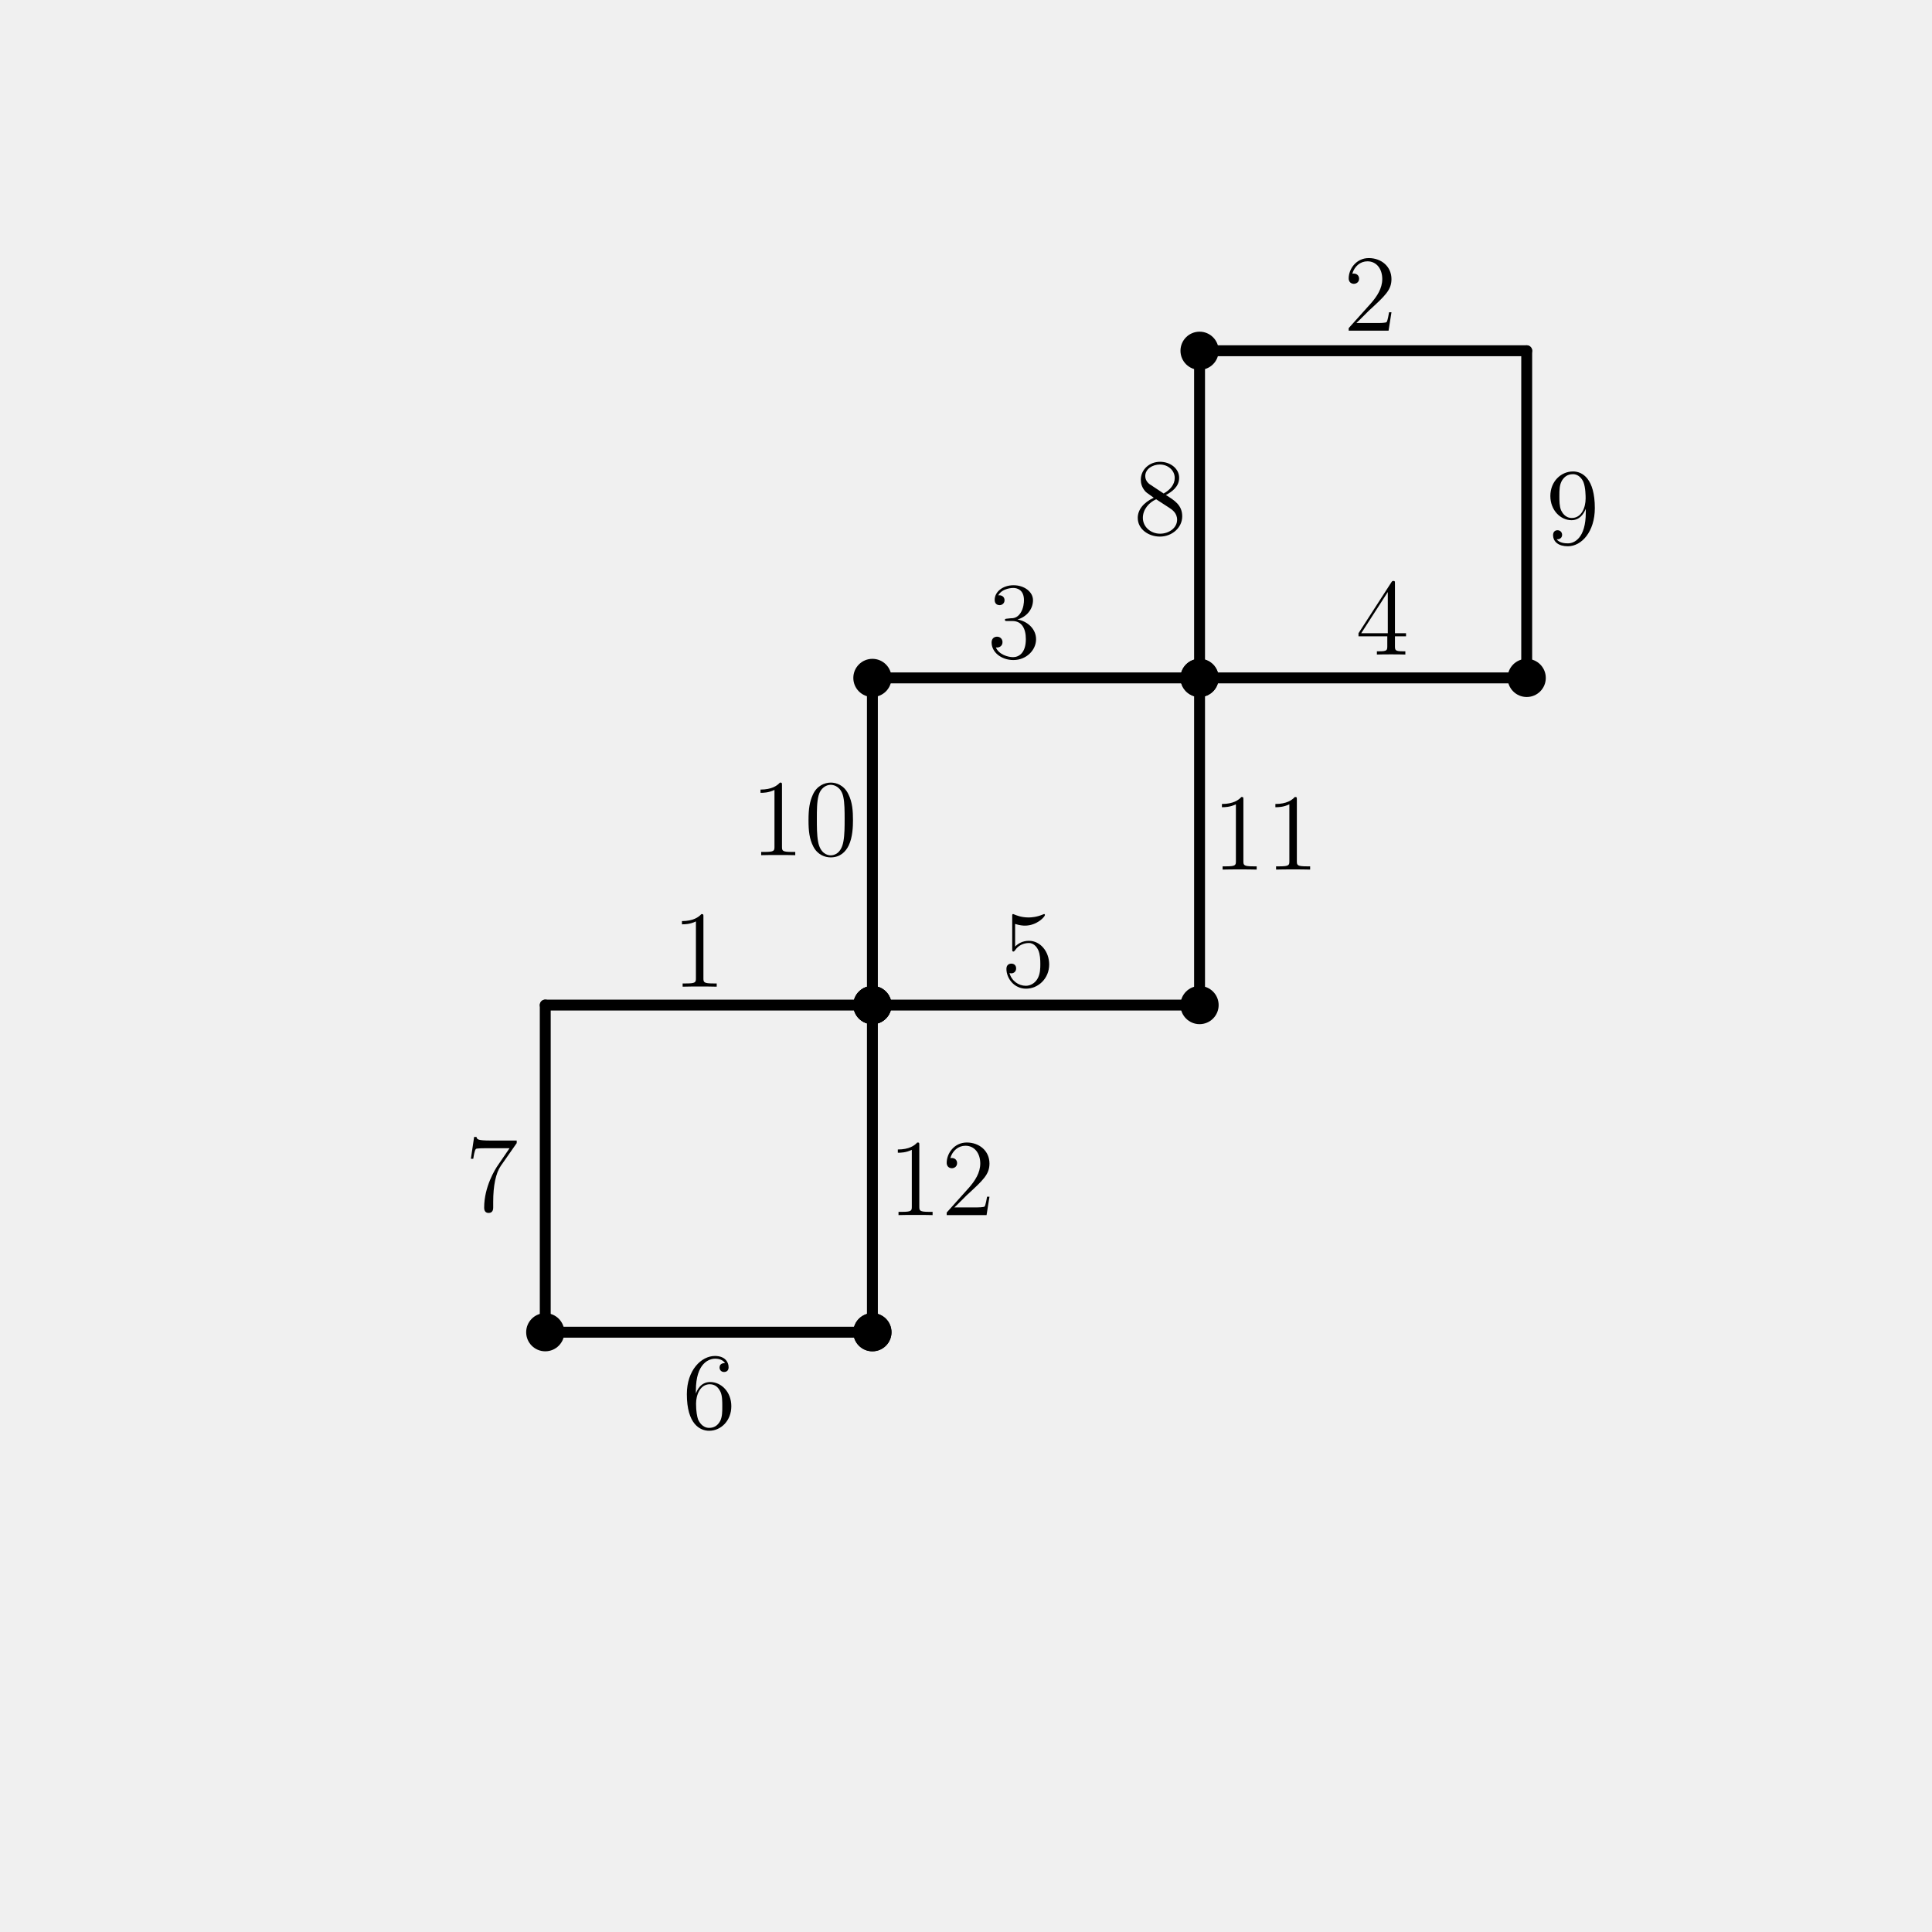
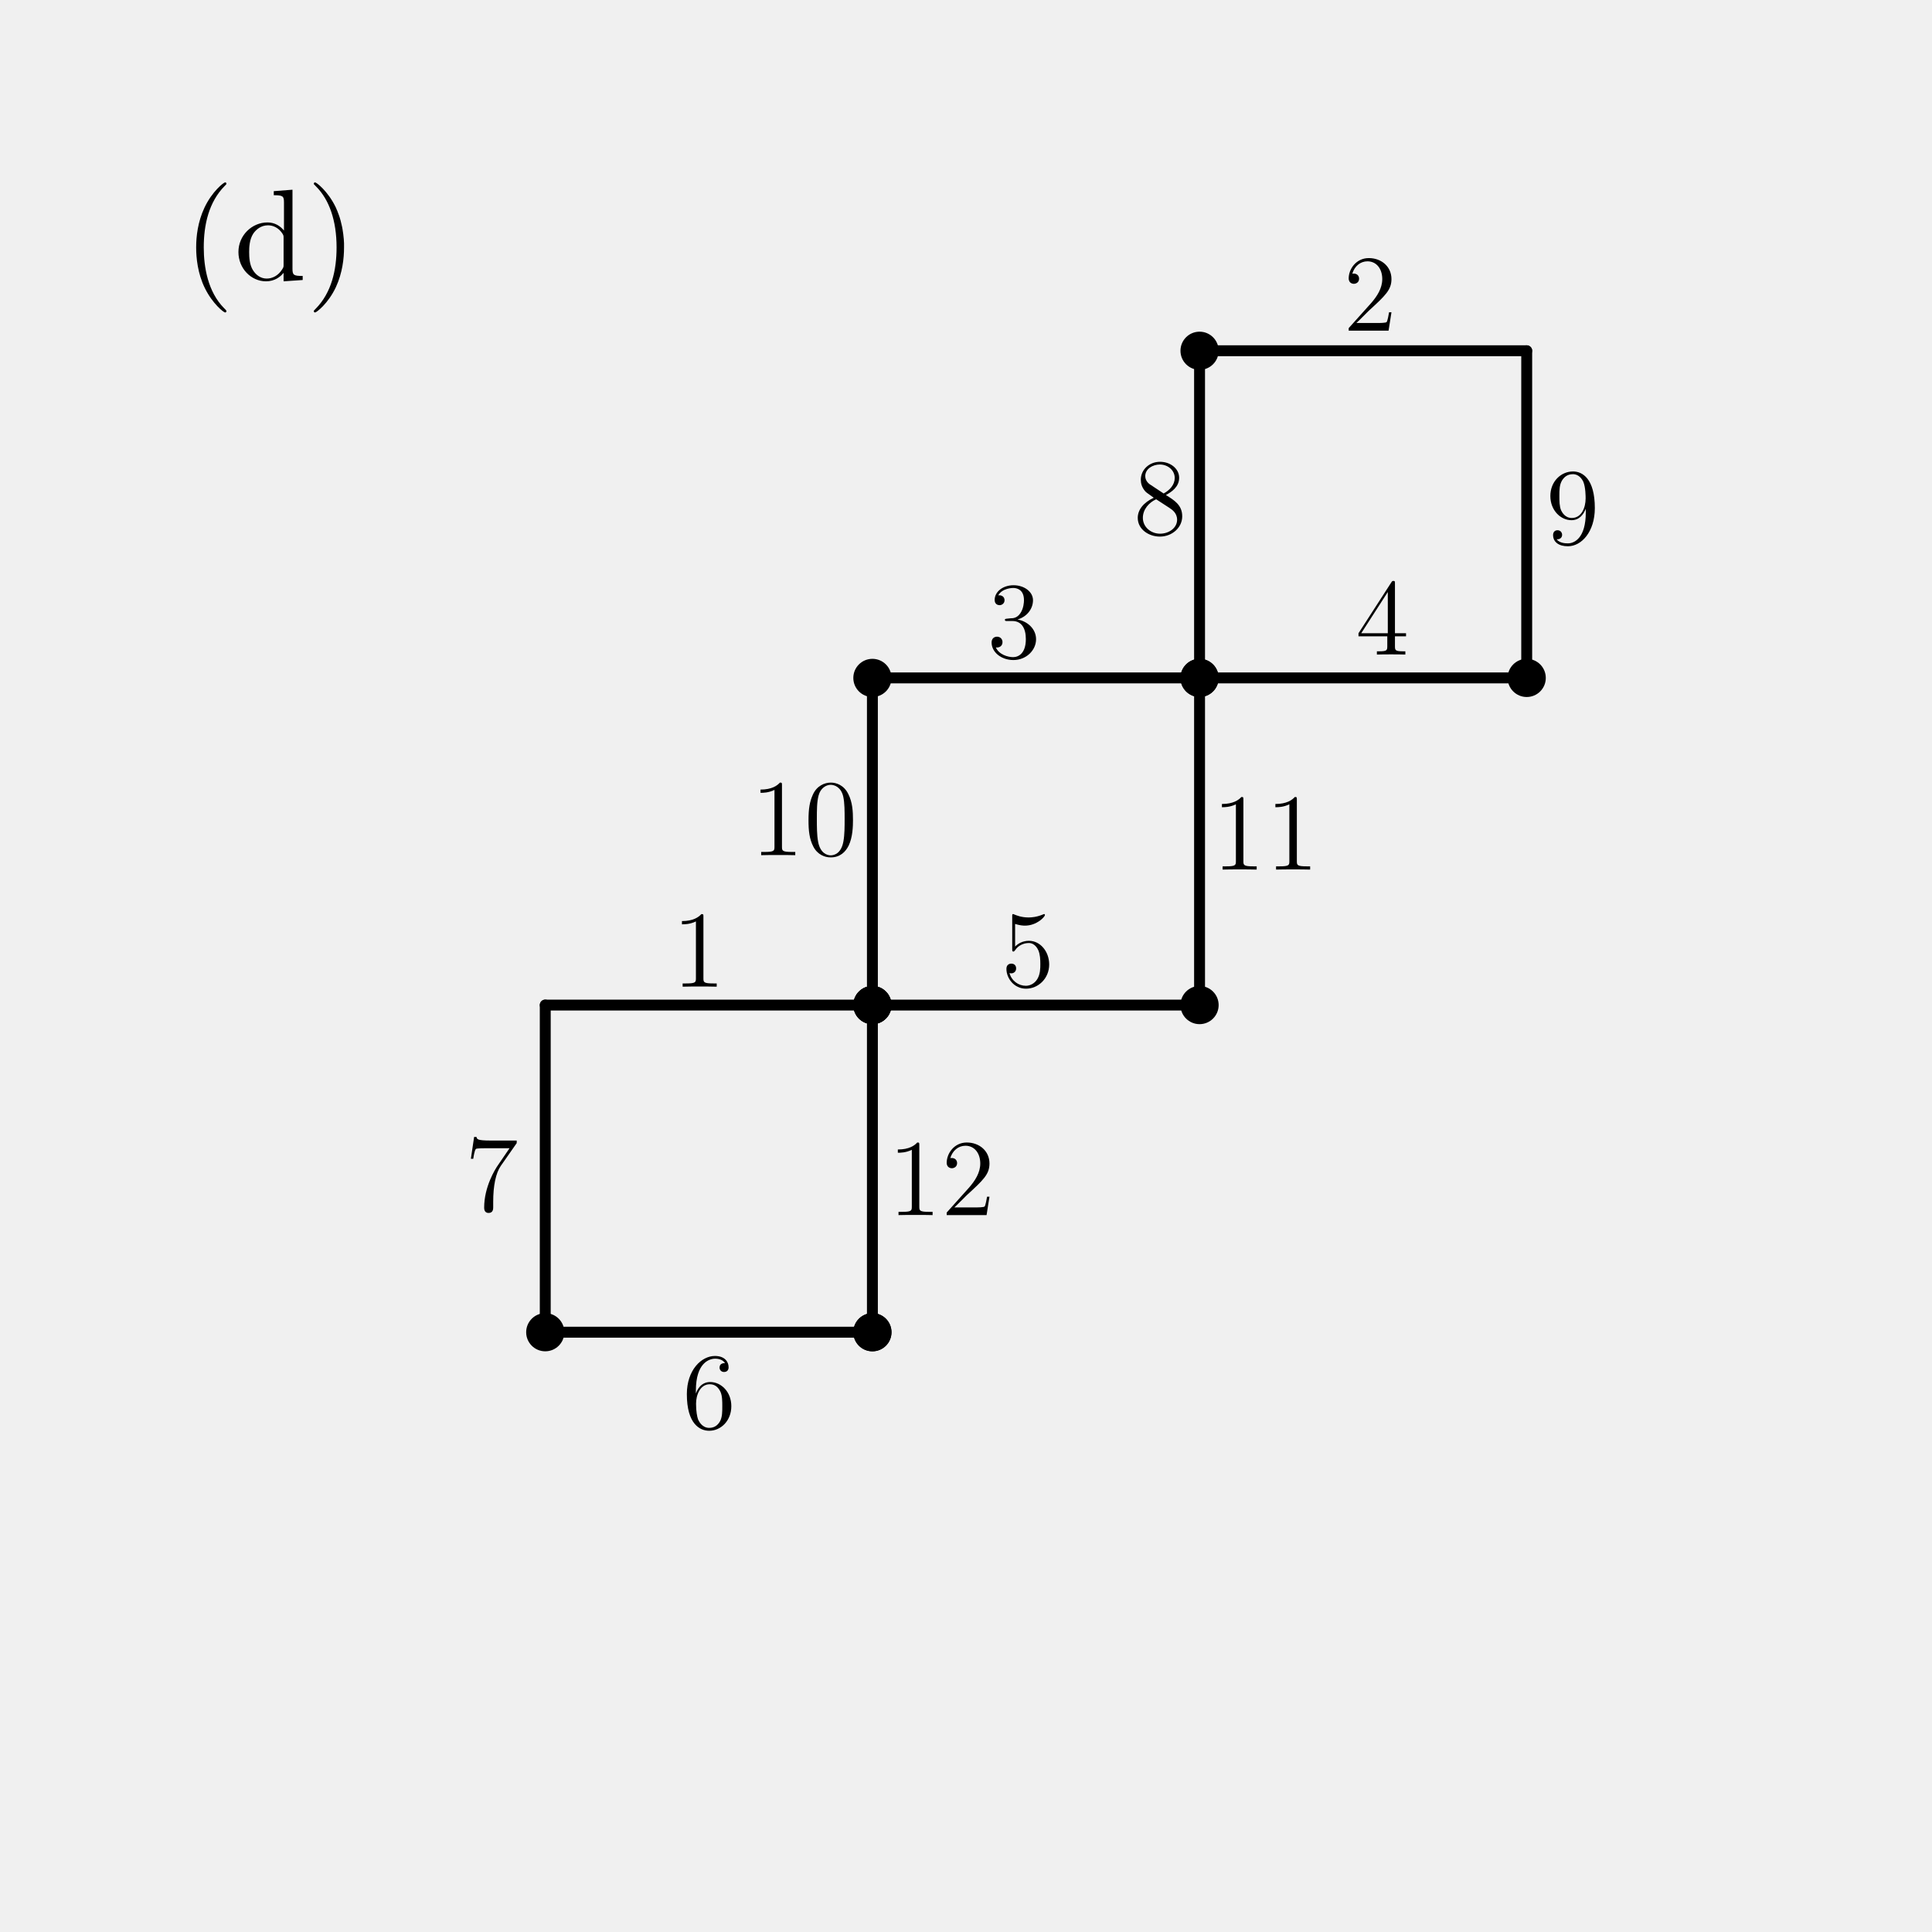
- <svg xmlns="http://www.w3.org/2000/svg" width="5cm" height="5cm" viewBox="0 0 177.165 177.165" id="svg2" version="1.1">
+ <svg xmlns="http://www.w3.org/2000/svg" xmlns:ns1="http://www.iki.fi/pav/software/textext/" width="5cm" height="5cm" viewBox="0 0 177.165 177.165" id="svg2" version="1.1">
  <defs id="defs4">
    </defs>
-   <g id="layer1" transform="translate(0,-875.1969)">
-     <text xml:space="preserve" style="font-style:normal;font-variant:normal;font-weight:normal;font-stretch:normal;font-size:10px;line-height:125%;font-family:LMRoman12;-inkscape-font-specification:'LMRoman12, Normal';text-align:start;letter-spacing:0px;word-spacing:0px;writing-mode:lr-tb;text-anchor:start;fill:#000000;fill-opacity:1;stroke:none;stroke-width:1px;stroke-linecap:butt;stroke-linejoin:miter;stroke-opacity:1" x="61.629" y="965.674" id="text4439">
-       <tspan id="tspan4441" x="61.629" y="965.674">1</tspan>
+   <g transform="translate(0,-875.1969)" id="layer1">
+     <text id="text4439" y="965.674" x="61.629" style="font-style:normal;font-variant:normal;font-weight:normal;font-stretch:normal;font-size:10px;line-height:125%;font-family:LMRoman12;-inkscape-font-specification:'LMRoman12, Normal';text-align:start;letter-spacing:0px;word-spacing:0px;writing-mode:lr-tb;text-anchor:start;fill:#000000;fill-opacity:1;stroke:none;stroke-width:1px;stroke-linecap:butt;stroke-linejoin:miter;stroke-opacity:1" xml:space="preserve">
+       <tspan y="965.674" x="61.629" id="tspan4441">1</tspan>
    </text>
-     <text xml:space="preserve" style="font-style:normal;font-variant:normal;font-weight:normal;font-stretch:normal;font-size:10px;line-height:125%;font-family:LMRoman12;-inkscape-font-specification:'LMRoman12, Normal';text-align:start;letter-spacing:0px;word-spacing:0px;writing-mode:lr-tb;text-anchor:start;fill:#000000;fill-opacity:1;stroke:none;stroke-width:1px;stroke-linecap:butt;stroke-linejoin:miter;stroke-opacity:1" x="90.525" y="935.518" id="text4515">
-       <tspan id="tspan4517" x="90.525" y="935.518">3</tspan>
+     <text id="text4515" y="935.518" x="90.525" style="font-style:normal;font-variant:normal;font-weight:normal;font-stretch:normal;font-size:10px;line-height:125%;font-family:LMRoman12;-inkscape-font-specification:'LMRoman12, Normal';text-align:start;letter-spacing:0px;word-spacing:0px;writing-mode:lr-tb;text-anchor:start;fill:#000000;fill-opacity:1;stroke:none;stroke-width:1px;stroke-linecap:butt;stroke-linejoin:miter;stroke-opacity:1" xml:space="preserve">
+       <tspan y="935.518" x="90.525" id="tspan4517">3</tspan>
    </text>
-     <text xml:space="preserve" style="font-style:normal;font-variant:normal;font-weight:normal;font-stretch:normal;font-size:10px;line-height:125%;font-family:LMRoman12;-inkscape-font-specification:'LMRoman12, Normal';text-align:start;letter-spacing:0px;word-spacing:0px;writing-mode:lr-tb;text-anchor:start;fill:#000000;fill-opacity:1;stroke:none;stroke-width:1px;stroke-linecap:butt;stroke-linejoin:miter;stroke-opacity:1" x="124.31" y="935.219" id="text4523">
-       <tspan id="tspan4525" x="124.31" y="935.219">4</tspan>
+     <text id="text4523" y="935.219" x="124.31" style="font-style:normal;font-variant:normal;font-weight:normal;font-stretch:normal;font-size:10px;line-height:125%;font-family:LMRoman12;-inkscape-font-specification:'LMRoman12, Normal';text-align:start;letter-spacing:0px;word-spacing:0px;writing-mode:lr-tb;text-anchor:start;fill:#000000;fill-opacity:1;stroke:none;stroke-width:1px;stroke-linecap:butt;stroke-linejoin:miter;stroke-opacity:1" xml:space="preserve">
+       <tspan y="935.219" x="124.31" id="tspan4525">4</tspan>
    </text>
-     <text xml:space="preserve" style="font-style:normal;font-variant:normal;font-weight:normal;font-stretch:normal;font-size:10px;line-height:125%;font-family:LMRoman12;-inkscape-font-specification:'LMRoman12, Normal';text-align:start;letter-spacing:0px;word-spacing:0px;writing-mode:lr-tb;text-anchor:start;fill:#000000;fill-opacity:1;stroke:none;stroke-width:1px;stroke-linecap:butt;stroke-linejoin:miter;stroke-opacity:1" x="91.803" y="965.658" id="text4527">
-       <tspan id="tspan4529" x="91.803" y="965.658">5</tspan>
+     <text id="text4527" y="965.658" x="91.803" style="font-style:normal;font-variant:normal;font-weight:normal;font-stretch:normal;font-size:10px;line-height:125%;font-family:LMRoman12;-inkscape-font-specification:'LMRoman12, Normal';text-align:start;letter-spacing:0px;word-spacing:0px;writing-mode:lr-tb;text-anchor:start;fill:#000000;fill-opacity:1;stroke:none;stroke-width:1px;stroke-linecap:butt;stroke-linejoin:miter;stroke-opacity:1" xml:space="preserve">
+       <tspan y="965.658" x="91.803" id="tspan4529">5</tspan>
    </text>
-     <text xml:space="preserve" style="font-style:normal;font-variant:normal;font-weight:normal;font-stretch:normal;font-size:10px;line-height:125%;font-family:LMRoman12;-inkscape-font-specification:'LMRoman12, Normal';text-align:start;letter-spacing:0px;word-spacing:0px;writing-mode:lr-tb;text-anchor:start;fill:#000000;fill-opacity:1;stroke:none;stroke-width:1px;stroke-linecap:butt;stroke-linejoin:miter;stroke-opacity:1" x="62.579" y="1006.197" id="text4531">
-       <tspan id="tspan4533" x="62.579" y="1006.197">6</tspan>
+     <text id="text4531" y="1006.197" x="62.579" style="font-style:normal;font-variant:normal;font-weight:normal;font-stretch:normal;font-size:10px;line-height:125%;font-family:LMRoman12;-inkscape-font-specification:'LMRoman12, Normal';text-align:start;letter-spacing:0px;word-spacing:0px;writing-mode:lr-tb;text-anchor:start;fill:#000000;fill-opacity:1;stroke:none;stroke-width:1px;stroke-linecap:butt;stroke-linejoin:miter;stroke-opacity:1" xml:space="preserve">
+       <tspan y="1006.197" x="62.579" id="tspan4533">6</tspan>
    </text>
-     <text xml:space="preserve" style="font-style:normal;font-variant:normal;font-weight:normal;font-stretch:normal;font-size:10px;line-height:125%;font-family:LMRoman12;-inkscape-font-specification:'LMRoman12, Normal';text-align:start;letter-spacing:0px;word-spacing:0px;writing-mode:lr-tb;text-anchor:start;fill:#000000;fill-opacity:1;stroke:none;stroke-width:1px;stroke-linecap:butt;stroke-linejoin:miter;stroke-opacity:1" x="42.633" y="986.222" id="text4535">
-       <tspan id="tspan4537" x="42.633" y="986.222">7</tspan>
+     <text id="text4535" y="986.222" x="42.633" style="font-style:normal;font-variant:normal;font-weight:normal;font-stretch:normal;font-size:10px;line-height:125%;font-family:LMRoman12;-inkscape-font-specification:'LMRoman12, Normal';text-align:start;letter-spacing:0px;word-spacing:0px;writing-mode:lr-tb;text-anchor:start;fill:#000000;fill-opacity:1;stroke:none;stroke-width:1px;stroke-linecap:butt;stroke-linejoin:miter;stroke-opacity:1" xml:space="preserve">
+       <tspan y="986.222" x="42.633" id="tspan4537">7</tspan>
    </text>
-     <text xml:space="preserve" style="font-style:normal;font-variant:normal;font-weight:normal;font-stretch:normal;font-size:10px;line-height:125%;font-family:LMRoman12;-inkscape-font-specification:'LMRoman12, Normal';text-align:start;letter-spacing:0px;word-spacing:0px;writing-mode:lr-tb;text-anchor:start;fill:#000000;fill-opacity:1;stroke:none;stroke-width:1px;stroke-linecap:butt;stroke-linejoin:miter;stroke-opacity:1" x="141.761" y="925.086" id="text4543">
-       <tspan id="tspan4545" x="141.761" y="925.086">9</tspan>
+     <text id="text4543" y="925.086" x="141.761" style="font-style:normal;font-variant:normal;font-weight:normal;font-stretch:normal;font-size:10px;line-height:125%;font-family:LMRoman12;-inkscape-font-specification:'LMRoman12, Normal';text-align:start;letter-spacing:0px;word-spacing:0px;writing-mode:lr-tb;text-anchor:start;fill:#000000;fill-opacity:1;stroke:none;stroke-width:1px;stroke-linecap:butt;stroke-linejoin:miter;stroke-opacity:1" xml:space="preserve">
+       <tspan y="925.086" x="141.761" id="tspan4545">9</tspan>
    </text>
-     <text xml:space="preserve" style="font-style:normal;font-variant:normal;font-weight:normal;font-stretch:normal;font-size:10px;line-height:125%;font-family:LMRoman12;-inkscape-font-specification:'LMRoman12, Normal';text-align:start;letter-spacing:0px;word-spacing:0px;writing-mode:lr-tb;text-anchor:start;fill:#000000;fill-opacity:1;stroke:none;stroke-width:1px;stroke-linecap:butt;stroke-linejoin:miter;stroke-opacity:1" x="68.831" y="953.618" id="text4547">
-       <tspan id="tspan4549" x="68.831" y="953.618">10</tspan>
+     <text id="text4547" y="953.618" x="68.831" style="font-style:normal;font-variant:normal;font-weight:normal;font-stretch:normal;font-size:10px;line-height:125%;font-family:LMRoman12;-inkscape-font-specification:'LMRoman12, Normal';text-align:start;letter-spacing:0px;word-spacing:0px;writing-mode:lr-tb;text-anchor:start;fill:#000000;fill-opacity:1;stroke:none;stroke-width:1px;stroke-linecap:butt;stroke-linejoin:miter;stroke-opacity:1" xml:space="preserve">
+       <tspan y="953.618" x="68.831" id="tspan4549">10</tspan>
    </text>
-     <text xml:space="preserve" style="font-style:normal;font-variant:normal;font-weight:normal;font-stretch:normal;font-size:10px;line-height:125%;font-family:LMRoman12;-inkscape-font-specification:'LMRoman12, Normal';text-align:start;letter-spacing:0px;word-spacing:0px;writing-mode:lr-tb;text-anchor:start;fill:#000000;fill-opacity:1;stroke:none;stroke-width:1px;stroke-linecap:butt;stroke-linejoin:miter;stroke-opacity:1" x="111.146" y="954.936" id="text4551">
-       <tspan id="tspan4553" x="111.146" y="954.936">11</tspan>
+     <text id="text4551" y="954.936" x="111.146" style="font-style:normal;font-variant:normal;font-weight:normal;font-stretch:normal;font-size:10px;line-height:125%;font-family:LMRoman12;-inkscape-font-specification:'LMRoman12, Normal';text-align:start;letter-spacing:0px;word-spacing:0px;writing-mode:lr-tb;text-anchor:start;fill:#000000;fill-opacity:1;stroke:none;stroke-width:1px;stroke-linecap:butt;stroke-linejoin:miter;stroke-opacity:1" xml:space="preserve">
+       <tspan y="954.936" x="111.146" id="tspan4553">11</tspan>
    </text>
-     <text xml:space="preserve" style="font-style:normal;font-variant:normal;font-weight:normal;font-stretch:normal;font-size:10px;line-height:125%;font-family:LMRoman12;-inkscape-font-specification:'LMRoman12, Normal';text-align:start;letter-spacing:0px;word-spacing:0px;writing-mode:lr-tb;text-anchor:start;fill:#000000;fill-opacity:1;stroke:none;stroke-width:1px;stroke-linecap:butt;stroke-linejoin:miter;stroke-opacity:1" x="81.424" y="986.621" id="text4555">
-       <tspan id="tspan4557" x="81.424" y="986.621">12</tspan>
+     <text id="text4555" y="986.621" x="81.424" style="font-style:normal;font-variant:normal;font-weight:normal;font-stretch:normal;font-size:10px;line-height:125%;font-family:LMRoman12;-inkscape-font-specification:'LMRoman12, Normal';text-align:start;letter-spacing:0px;word-spacing:0px;writing-mode:lr-tb;text-anchor:start;fill:#000000;fill-opacity:1;stroke:none;stroke-width:1px;stroke-linecap:butt;stroke-linejoin:miter;stroke-opacity:1" xml:space="preserve">
+       <tspan y="986.621" x="81.424" id="tspan4557">12</tspan>
    </text>
-     <g transform="translate(5.000001,54.99998)" id="g4432">
-       <path style="color:#000000;clip-rule:nonzero;display:inline;overflow:visible;visibility:visible;opacity:1;isolation:auto;mix-blend-mode:normal;color-interpolation:sRGB;color-interpolation-filters:linearRGB;solid-color:#000000;solid-opacity:1;fill:#ffffff;fill-opacity:1;fill-rule:nonzero;stroke:#000000;stroke-width:1;stroke-linecap:round;stroke-linejoin:round;stroke-miterlimit:4;stroke-dasharray:none;stroke-dashoffset:0;stroke-opacity:1;color-rendering:auto;image-rendering:auto;shape-rendering:auto;text-rendering:auto;enable-background:accumulate" d="m 45,912.362 30,0" id="path4434" />
-       <circle id="circle4436" style="fill:#000000;stroke:none" cx="75" cy="912.362" r="1.75" />
+     <g id="g4432" transform="translate(5.000001,54.99998)">
+       <path id="path4434" d="m 45,912.362 30,0" style="color:#000000;clip-rule:nonzero;display:inline;overflow:visible;visibility:visible;opacity:1;isolation:auto;mix-blend-mode:normal;color-interpolation:sRGB;color-interpolation-filters:linearRGB;solid-color:#000000;solid-opacity:1;fill:#ffffff;fill-opacity:1;fill-rule:nonzero;stroke:#000000;stroke-width:1;stroke-linecap:round;stroke-linejoin:round;stroke-miterlimit:4;stroke-dasharray:none;stroke-dashoffset:0;stroke-opacity:1;color-rendering:auto;image-rendering:auto;shape-rendering:auto;text-rendering:auto;enable-background:accumulate" />
+       <circle r="1.75" cy="912.362" cx="75" style="fill:#000000;stroke:none" id="circle4436" />
    </g>
-     <g id="g4438" transform="matrix(0,1,-1,0,962.3622,922.3622)">
-       <path id="path4440" d="m 45,912.362 30,0" style="color:#000000;clip-rule:nonzero;display:inline;overflow:visible;visibility:visible;opacity:1;isolation:auto;mix-blend-mode:normal;color-interpolation:sRGB;color-interpolation-filters:linearRGB;solid-color:#000000;solid-opacity:1;fill:#ffffff;fill-opacity:1;fill-rule:nonzero;stroke:#000000;stroke-width:1;stroke-linecap:round;stroke-linejoin:round;stroke-miterlimit:4;stroke-dasharray:none;stroke-dashoffset:0;stroke-opacity:1;color-rendering:auto;image-rendering:auto;shape-rendering:auto;text-rendering:auto;enable-background:accumulate" />
-       <circle r="1.75" cy="912.362" cx="75" style="fill:#000000;stroke:none" id="circle4442" />
+     <g transform="matrix(0,1,-1,0,962.3622,922.3622)" id="g4438">
+       <path style="color:#000000;clip-rule:nonzero;display:inline;overflow:visible;visibility:visible;opacity:1;isolation:auto;mix-blend-mode:normal;color-interpolation:sRGB;color-interpolation-filters:linearRGB;solid-color:#000000;solid-opacity:1;fill:#ffffff;fill-opacity:1;fill-rule:nonzero;stroke:#000000;stroke-width:1;stroke-linecap:round;stroke-linejoin:round;stroke-miterlimit:4;stroke-dasharray:none;stroke-dashoffset:0;stroke-opacity:1;color-rendering:auto;image-rendering:auto;shape-rendering:auto;text-rendering:auto;enable-background:accumulate" d="m 45,912.362 30,0" id="path4440" />
+       <circle id="circle4442" style="fill:#000000;stroke:none" cx="75" cy="912.362" r="1.75" />
    </g>
-     <g id="g4444" transform="translate(5.000001,84.99998)">
-       <path id="path4446" d="m 45,912.362 30,0" style="color:#000000;clip-rule:nonzero;display:inline;overflow:visible;visibility:visible;opacity:1;isolation:auto;mix-blend-mode:normal;color-interpolation:sRGB;color-interpolation-filters:linearRGB;solid-color:#000000;solid-opacity:1;fill:#ffffff;fill-opacity:1;fill-rule:nonzero;stroke:#000000;stroke-width:1;stroke-linecap:round;stroke-linejoin:round;stroke-miterlimit:4;stroke-dasharray:none;stroke-dashoffset:0;stroke-opacity:1;color-rendering:auto;image-rendering:auto;shape-rendering:auto;text-rendering:auto;enable-background:accumulate" />
-       <circle r="1.75" cy="912.362" cx="75" style="fill:#000000;stroke:none" id="circle4448" />
+     <g transform="translate(5.000001,84.99998)" id="g4444">
+       <path style="color:#000000;clip-rule:nonzero;display:inline;overflow:visible;visibility:visible;opacity:1;isolation:auto;mix-blend-mode:normal;color-interpolation:sRGB;color-interpolation-filters:linearRGB;solid-color:#000000;solid-opacity:1;fill:#ffffff;fill-opacity:1;fill-rule:nonzero;stroke:#000000;stroke-width:1;stroke-linecap:round;stroke-linejoin:round;stroke-miterlimit:4;stroke-dasharray:none;stroke-dashoffset:0;stroke-opacity:1;color-rendering:auto;image-rendering:auto;shape-rendering:auto;text-rendering:auto;enable-background:accumulate" d="m 45,912.362 30,0" id="path4446" />
+       <circle id="circle4448" style="fill:#000000;stroke:none" cx="75" cy="912.362" r="1.75" />
    </g>
-     <g transform="matrix(0,1,-1,0,992.3622,922.3622)" id="g4450">
-       <path style="color:#000000;clip-rule:nonzero;display:inline;overflow:visible;visibility:visible;opacity:1;isolation:auto;mix-blend-mode:normal;color-interpolation:sRGB;color-interpolation-filters:linearRGB;solid-color:#000000;solid-opacity:1;fill:#ffffff;fill-opacity:1;fill-rule:nonzero;stroke:#000000;stroke-width:1;stroke-linecap:round;stroke-linejoin:round;stroke-miterlimit:4;stroke-dasharray:none;stroke-dashoffset:0;stroke-opacity:1;color-rendering:auto;image-rendering:auto;shape-rendering:auto;text-rendering:auto;enable-background:accumulate" d="m 45,912.362 30,0" id="path4452" />
-       <circle id="circle4454" style="fill:#000000;stroke:none" cx="75" cy="912.362" r="1.75" />
+     <g id="g4450" transform="matrix(0,1,-1,0,992.3622,922.3622)">
+       <path id="path4452" d="m 45,912.362 30,0" style="color:#000000;clip-rule:nonzero;display:inline;overflow:visible;visibility:visible;opacity:1;isolation:auto;mix-blend-mode:normal;color-interpolation:sRGB;color-interpolation-filters:linearRGB;solid-color:#000000;solid-opacity:1;fill:#ffffff;fill-opacity:1;fill-rule:nonzero;stroke:#000000;stroke-width:1;stroke-linecap:round;stroke-linejoin:round;stroke-miterlimit:4;stroke-dasharray:none;stroke-dashoffset:0;stroke-opacity:1;color-rendering:auto;image-rendering:auto;shape-rendering:auto;text-rendering:auto;enable-background:accumulate" />
+       <circle r="1.75" cy="912.362" cx="75" style="fill:#000000;stroke:none" id="circle4454" />
    </g>
-     <g transform="matrix(-1,0,0,1,185,-5.000003)" id="g4456">
-       <path style="color:#000000;clip-rule:nonzero;display:inline;overflow:visible;visibility:visible;opacity:1;isolation:auto;mix-blend-mode:normal;color-interpolation:sRGB;color-interpolation-filters:linearRGB;solid-color:#000000;solid-opacity:1;fill:#ffffff;fill-opacity:1;fill-rule:nonzero;stroke:#000000;stroke-width:1;stroke-linecap:round;stroke-linejoin:round;stroke-miterlimit:4;stroke-dasharray:none;stroke-dashoffset:0;stroke-opacity:1;color-rendering:auto;image-rendering:auto;shape-rendering:auto;text-rendering:auto;enable-background:accumulate" d="m 45,912.362 30,0" id="path4458" />
-       <circle id="circle4460" style="fill:#000000;stroke:none" cx="75" cy="912.362" r="1.75" />
+     <g id="g4456" transform="matrix(-1,0,0,1,185,-5.000003)">
+       <path id="path4458" d="m 45,912.362 30,0" style="color:#000000;clip-rule:nonzero;display:inline;overflow:visible;visibility:visible;opacity:1;isolation:auto;mix-blend-mode:normal;color-interpolation:sRGB;color-interpolation-filters:linearRGB;solid-color:#000000;solid-opacity:1;fill:#ffffff;fill-opacity:1;fill-rule:nonzero;stroke:#000000;stroke-width:1;stroke-linecap:round;stroke-linejoin:round;stroke-miterlimit:4;stroke-dasharray:none;stroke-dashoffset:0;stroke-opacity:1;color-rendering:auto;image-rendering:auto;shape-rendering:auto;text-rendering:auto;enable-background:accumulate" />
+       <circle r="1.75" cy="912.362" cx="75" style="fill:#000000;stroke:none" id="circle4460" />
    </g>
-     <g id="g4462" transform="matrix(0,1,1,0,-772.3622,862.3622)">
-       <path id="path4464" d="m 45,912.362 30,0" style="color:#000000;clip-rule:nonzero;display:inline;overflow:visible;visibility:visible;opacity:1;isolation:auto;mix-blend-mode:normal;color-interpolation:sRGB;color-interpolation-filters:linearRGB;solid-color:#000000;solid-opacity:1;fill:#ffffff;fill-opacity:1;fill-rule:nonzero;stroke:#000000;stroke-width:1;stroke-linecap:round;stroke-linejoin:round;stroke-miterlimit:4;stroke-dasharray:none;stroke-dashoffset:0;stroke-opacity:1;color-rendering:auto;image-rendering:auto;shape-rendering:auto;text-rendering:auto;enable-background:accumulate" />
-       <circle r="1.75" cy="912.362" cx="75" style="fill:#000000;stroke:none" id="circle4466" />
+     <g transform="matrix(0,1,1,0,-772.3622,862.3622)" id="g4462">
+       <path style="color:#000000;clip-rule:nonzero;display:inline;overflow:visible;visibility:visible;opacity:1;isolation:auto;mix-blend-mode:normal;color-interpolation:sRGB;color-interpolation-filters:linearRGB;solid-color:#000000;solid-opacity:1;fill:#ffffff;fill-opacity:1;fill-rule:nonzero;stroke:#000000;stroke-width:1;stroke-linecap:round;stroke-linejoin:round;stroke-miterlimit:4;stroke-dasharray:none;stroke-dashoffset:0;stroke-opacity:1;color-rendering:auto;image-rendering:auto;shape-rendering:auto;text-rendering:auto;enable-background:accumulate" d="m 45,912.362 30,0" id="path4464" />
+       <circle id="circle4466" style="fill:#000000;stroke:none" cx="75" cy="912.362" r="1.75" />
    </g>
-     <g id="g4468" transform="matrix(-1,0,0,1,185,24.99999)">
-       <path id="path4470" d="m 45,912.362 30,0" style="color:#000000;clip-rule:nonzero;display:inline;overflow:visible;visibility:visible;opacity:1;isolation:auto;mix-blend-mode:normal;color-interpolation:sRGB;color-interpolation-filters:linearRGB;solid-color:#000000;solid-opacity:1;fill:#ffffff;fill-opacity:1;fill-rule:nonzero;stroke:#000000;stroke-width:1;stroke-linecap:round;stroke-linejoin:round;stroke-miterlimit:4;stroke-dasharray:none;stroke-dashoffset:0;stroke-opacity:1;color-rendering:auto;image-rendering:auto;shape-rendering:auto;text-rendering:auto;enable-background:accumulate" />
-       <circle r="1.75" cy="912.362" cx="75" style="fill:#000000;stroke:none" id="circle4472" />
+     <g transform="matrix(-1,0,0,1,185,24.99999)" id="g4468">
+       <path style="color:#000000;clip-rule:nonzero;display:inline;overflow:visible;visibility:visible;opacity:1;isolation:auto;mix-blend-mode:normal;color-interpolation:sRGB;color-interpolation-filters:linearRGB;solid-color:#000000;solid-opacity:1;fill:#ffffff;fill-opacity:1;fill-rule:nonzero;stroke:#000000;stroke-width:1;stroke-linecap:round;stroke-linejoin:round;stroke-miterlimit:4;stroke-dasharray:none;stroke-dashoffset:0;stroke-opacity:1;color-rendering:auto;image-rendering:auto;shape-rendering:auto;text-rendering:auto;enable-background:accumulate" d="m 45,912.362 30,0" id="path4470" />
+       <circle id="circle4472" style="fill:#000000;stroke:none" cx="75" cy="912.362" r="1.75" />
    </g>
-     <g transform="matrix(0,1,1,0,-802.3622,862.3622)" id="g4474">
-       <path style="color:#000000;clip-rule:nonzero;display:inline;overflow:visible;visibility:visible;opacity:1;isolation:auto;mix-blend-mode:normal;color-interpolation:sRGB;color-interpolation-filters:linearRGB;solid-color:#000000;solid-opacity:1;fill:#ffffff;fill-opacity:1;fill-rule:nonzero;stroke:#000000;stroke-width:1;stroke-linecap:round;stroke-linejoin:round;stroke-miterlimit:4;stroke-dasharray:none;stroke-dashoffset:0;stroke-opacity:1;color-rendering:auto;image-rendering:auto;shape-rendering:auto;text-rendering:auto;enable-background:accumulate" d="m 45,912.362 30,0" id="path4476" />
-       <circle id="circle4478" style="fill:#000000;stroke:none" cx="75" cy="912.362" r="1.75" />
+     <g id="g4474" transform="matrix(0,1,1,0,-802.3622,862.3622)">
+       <path id="path4476" d="m 45,912.362 30,0" style="color:#000000;clip-rule:nonzero;display:inline;overflow:visible;visibility:visible;opacity:1;isolation:auto;mix-blend-mode:normal;color-interpolation:sRGB;color-interpolation-filters:linearRGB;solid-color:#000000;solid-opacity:1;fill:#ffffff;fill-opacity:1;fill-rule:nonzero;stroke:#000000;stroke-width:1;stroke-linecap:round;stroke-linejoin:round;stroke-miterlimit:4;stroke-dasharray:none;stroke-dashoffset:0;stroke-opacity:1;color-rendering:auto;image-rendering:auto;shape-rendering:auto;text-rendering:auto;enable-background:accumulate" />
+       <circle r="1.75" cy="912.362" cx="75" style="fill:#000000;stroke:none" id="circle4478" />
    </g>
-     <g id="g4480" transform="matrix(-1,0,0,1,155,24.99999)">
-       <path id="path4482" d="m 45,912.362 30,0" style="color:#000000;clip-rule:nonzero;display:inline;overflow:visible;visibility:visible;opacity:1;isolation:auto;mix-blend-mode:normal;color-interpolation:sRGB;color-interpolation-filters:linearRGB;solid-color:#000000;solid-opacity:1;fill:#ffffff;fill-opacity:1;fill-rule:nonzero;stroke:#000000;stroke-width:1;stroke-linecap:round;stroke-linejoin:round;stroke-miterlimit:4;stroke-dasharray:none;stroke-dashoffset:0;stroke-opacity:1;color-rendering:auto;image-rendering:auto;shape-rendering:auto;text-rendering:auto;enable-background:accumulate" />
-       <circle r="1.75" cy="912.362" cx="75" style="fill:#000000;stroke:none" id="circle4484" />
+     <g transform="matrix(-1,0,0,1,155,24.99999)" id="g4480">
+       <path style="color:#000000;clip-rule:nonzero;display:inline;overflow:visible;visibility:visible;opacity:1;isolation:auto;mix-blend-mode:normal;color-interpolation:sRGB;color-interpolation-filters:linearRGB;solid-color:#000000;solid-opacity:1;fill:#ffffff;fill-opacity:1;fill-rule:nonzero;stroke:#000000;stroke-width:1;stroke-linecap:round;stroke-linejoin:round;stroke-miterlimit:4;stroke-dasharray:none;stroke-dashoffset:0;stroke-opacity:1;color-rendering:auto;image-rendering:auto;shape-rendering:auto;text-rendering:auto;enable-background:accumulate" d="m 45,912.362 30,0" id="path4482" />
+       <circle id="circle4484" style="fill:#000000;stroke:none" cx="75" cy="912.362" r="1.75" />
    </g>
-     <g transform="matrix(0,1,1,0,-802.3622,892.3622)" id="g4486">
-       <path style="color:#000000;clip-rule:nonzero;display:inline;overflow:visible;visibility:visible;opacity:1;isolation:auto;mix-blend-mode:normal;color-interpolation:sRGB;color-interpolation-filters:linearRGB;solid-color:#000000;solid-opacity:1;fill:#ffffff;fill-opacity:1;fill-rule:nonzero;stroke:#000000;stroke-width:1;stroke-linecap:round;stroke-linejoin:round;stroke-miterlimit:4;stroke-dasharray:none;stroke-dashoffset:0;stroke-opacity:1;color-rendering:auto;image-rendering:auto;shape-rendering:auto;text-rendering:auto;enable-background:accumulate" d="m 45,912.362 30,0" id="path4488" />
-       <circle id="circle4490" style="fill:#000000;stroke:none" cx="75" cy="912.362" r="1.75" />
+     <g id="g4486" transform="matrix(0,1,1,0,-802.3622,892.3622)">
+       <path id="path4488" d="m 45,912.362 30,0" style="color:#000000;clip-rule:nonzero;display:inline;overflow:visible;visibility:visible;opacity:1;isolation:auto;mix-blend-mode:normal;color-interpolation:sRGB;color-interpolation-filters:linearRGB;solid-color:#000000;solid-opacity:1;fill:#ffffff;fill-opacity:1;fill-rule:nonzero;stroke:#000000;stroke-width:1;stroke-linecap:round;stroke-linejoin:round;stroke-miterlimit:4;stroke-dasharray:none;stroke-dashoffset:0;stroke-opacity:1;color-rendering:auto;image-rendering:auto;shape-rendering:auto;text-rendering:auto;enable-background:accumulate" />
+       <circle r="1.75" cy="912.362" cx="75" style="fill:#000000;stroke:none" id="circle4490" />
    </g>
-     <g transform="matrix(-1,0,0,1,155,54.99999)" id="g4492">
-       <path style="color:#000000;clip-rule:nonzero;display:inline;overflow:visible;visibility:visible;opacity:1;isolation:auto;mix-blend-mode:normal;color-interpolation:sRGB;color-interpolation-filters:linearRGB;solid-color:#000000;solid-opacity:1;fill:#ffffff;fill-opacity:1;fill-rule:nonzero;stroke:#000000;stroke-width:1;stroke-linecap:round;stroke-linejoin:round;stroke-miterlimit:4;stroke-dasharray:none;stroke-dashoffset:0;stroke-opacity:1;color-rendering:auto;image-rendering:auto;shape-rendering:auto;text-rendering:auto;enable-background:accumulate" d="m 45,912.362 30,0" id="path4494" />
-       <circle id="circle4496" style="fill:#000000;stroke:none" cx="75" cy="912.362" r="1.75" />
+     <g id="g4492" transform="matrix(-1,0,0,1,155,54.99999)">
+       <path id="path4494" d="m 45,912.362 30,0" style="color:#000000;clip-rule:nonzero;display:inline;overflow:visible;visibility:visible;opacity:1;isolation:auto;mix-blend-mode:normal;color-interpolation:sRGB;color-interpolation-filters:linearRGB;solid-color:#000000;solid-opacity:1;fill:#ffffff;fill-opacity:1;fill-rule:nonzero;stroke:#000000;stroke-width:1;stroke-linecap:round;stroke-linejoin:round;stroke-miterlimit:4;stroke-dasharray:none;stroke-dashoffset:0;stroke-opacity:1;color-rendering:auto;image-rendering:auto;shape-rendering:auto;text-rendering:auto;enable-background:accumulate" />
+       <circle r="1.75" cy="912.362" cx="75" style="fill:#000000;stroke:none" id="circle4496" />
    </g>
-     <g id="g4498" transform="matrix(0,1,1,0,-832.3622,892.3622)">
-       <path id="path4500" d="m 45,912.362 30,0" style="color:#000000;clip-rule:nonzero;display:inline;overflow:visible;visibility:visible;opacity:1;isolation:auto;mix-blend-mode:normal;color-interpolation:sRGB;color-interpolation-filters:linearRGB;solid-color:#000000;solid-opacity:1;fill:#ffffff;fill-opacity:1;fill-rule:nonzero;stroke:#000000;stroke-width:1;stroke-linecap:round;stroke-linejoin:round;stroke-miterlimit:4;stroke-dasharray:none;stroke-dashoffset:0;stroke-opacity:1;color-rendering:auto;image-rendering:auto;shape-rendering:auto;text-rendering:auto;enable-background:accumulate" />
-       <circle r="1.75" cy="912.362" cx="75" style="fill:#000000;stroke:none" id="circle4502" />
+     <g transform="matrix(0,1,1,0,-832.3622,892.3622)" id="g4498">
+       <path style="color:#000000;clip-rule:nonzero;display:inline;overflow:visible;visibility:visible;opacity:1;isolation:auto;mix-blend-mode:normal;color-interpolation:sRGB;color-interpolation-filters:linearRGB;solid-color:#000000;solid-opacity:1;fill:#ffffff;fill-opacity:1;fill-rule:nonzero;stroke:#000000;stroke-width:1;stroke-linecap:round;stroke-linejoin:round;stroke-miterlimit:4;stroke-dasharray:none;stroke-dashoffset:0;stroke-opacity:1;color-rendering:auto;image-rendering:auto;shape-rendering:auto;text-rendering:auto;enable-background:accumulate" d="m 45,912.362 30,0" id="path4500" />
+       <circle id="circle4502" style="fill:#000000;stroke:none" cx="75" cy="912.362" r="1.75" />
    </g>
-     <text id="text4528" y="924.2" x="103.926" style="font-style:normal;font-variant:normal;font-weight:normal;font-stretch:normal;font-size:10px;line-height:125%;font-family:LMRoman12;-inkscape-font-specification:'LMRoman12, Normal';text-align:start;letter-spacing:0px;word-spacing:0px;writing-mode:lr-tb;text-anchor:start;fill:#000000;fill-opacity:1;stroke:none;stroke-width:1px;stroke-linecap:butt;stroke-linejoin:miter;stroke-opacity:1" xml:space="preserve">
-       <tspan y="924.2" x="103.926" id="tspan4530">8</tspan>
+     <text xml:space="preserve" style="font-style:normal;font-variant:normal;font-weight:normal;font-stretch:normal;font-size:10px;line-height:125%;font-family:LMRoman12;-inkscape-font-specification:'LMRoman12, Normal';text-align:start;letter-spacing:0px;word-spacing:0px;writing-mode:lr-tb;text-anchor:start;fill:#000000;fill-opacity:1;stroke:none;stroke-width:1px;stroke-linecap:butt;stroke-linejoin:miter;stroke-opacity:1" x="103.926" y="924.2" id="text4528">
+       <tspan id="tspan4530" x="103.926" y="924.2">8</tspan>
    </text>
-     <text xml:space="preserve" style="font-style:normal;font-variant:normal;font-weight:normal;font-stretch:normal;font-size:10px;line-height:125%;font-family:LMRoman12;-inkscape-font-specification:'LMRoman12, Normal';text-align:start;letter-spacing:0px;word-spacing:0px;writing-mode:lr-tb;text-anchor:start;fill:#000000;fill-opacity:1;stroke:none;stroke-width:1px;stroke-linecap:butt;stroke-linejoin:miter;stroke-opacity:1" x="123.19" y="905.52" id="text4570">
-       <tspan id="tspan4572" x="123.19" y="905.52">2</tspan>
+     <text id="text4570" y="905.52" x="123.19" style="font-style:normal;font-variant:normal;font-weight:normal;font-stretch:normal;font-size:10px;line-height:125%;font-family:LMRoman12;-inkscape-font-specification:'LMRoman12, Normal';text-align:start;letter-spacing:0px;word-spacing:0px;writing-mode:lr-tb;text-anchor:start;fill:#000000;fill-opacity:1;stroke:none;stroke-width:1px;stroke-linecap:butt;stroke-linejoin:miter;stroke-opacity:1" xml:space="preserve">
+       <tspan y="905.52" x="123.19" id="tspan4572">2</tspan>
    </text>
+     <g ns1:preamble="" ns1:text="(d)" word-spacing="normal" letter-spacing="normal" font-size-adjust="none" font-stretch="normal" font-weight="normal" font-variant="normal" font-style="normal" stroke-miterlimit="10.433" xml:space="preserve" transform="matrix(1.2,0,0,-1.2,-251.3156,1749.418)" id="content" style="font-style:normal;font-variant:normal;font-weight:normal;font-stretch:normal;letter-spacing:normal;word-spacing:normal;text-anchor:start;fill:none;fill-opacity:1;fill-rule:evenodd;stroke:#000000;stroke-linecap:butt;stroke-linejoin:miter;stroke-miterlimit:10.433;stroke-dasharray:none;stroke-dashoffset:0;stroke-opacity:1">
+       <path id="path3785" d="m 226.73,704.74 0,0.01 0,0 0,0 0,0.01 0,0 0,0 0,0.01 0,0 0,0 -0.01,0.01 0,0 0,0.01 0,0 -0.01,0.01 0,0 -0.01,0.01 0,0.01 -0.01,0 0,0.01 -0.01,0 0,0.01 0,0 -0.01,0 0,0.01 0,0 -0.01,0.01 0,0 -0.01,0.01 0,0 -0.01,0.01 0,0 -0.01,0.01 0,0.01 -0.01,0 -0.01,0.01 0,0.01 -0.01,0 -0.01,0.01 0,0.01 -0.01,0 -0.01,0.01 -0.01,0.01 c -1.24,1.25 -1.56,3.13 -1.56,4.65 0,1.73 0.38,3.46 1.6,4.7 0.13,0.12 0.13,0.14 0.13,0.17 0,0.07 -0.04,0.1 -0.1,0.1 -0.1,0 -0.99,-0.68 -1.58,-1.94 -0.51,-1.09 -0.63,-2.2 -0.63,-3.03 0,-0.78 0.11,-1.98 0.66,-3.1 0.6,-1.22 1.45,-1.87 1.55,-1.87 0.06,0 0.1,0.03 0.1,0.1 z" style="fill:#000000;stroke-width:0" />
+       <path id="path3787" d="m 231.1,707.67 0,-0.65 1.46,0.1 0,0.31 c -0.7,0 -0.78,0.07 -0.78,0.56 l 0,6.03 -1.43,-0.11 0,-0.31 c 0.7,0 0.78,-0.07 0.78,-0.55 l 0,-2.15 c -0.29,0.36 -0.72,0.62 -1.26,0.62 l 0.04,-0.22 c 0.35,0 0.77,-0.15 1.08,-0.6 0.11,-0.17 0.11,-0.19 0.11,-0.37 l 0,0 0,-2.03 c 0,-0.18 0,-0.2 -0.11,-0.37 -0.3,-0.48 -0.75,-0.7 -1.18,-0.7 -0.45,0 -0.81,0.26 -1.05,0.64 -0.26,0.41 -0.29,0.97 -0.29,1.38 0,0.37 0.02,0.96 0.31,1.41 0.21,0.31 0.59,0.64 1.13,0.64 l -0.04,0.22 c -1.18,0 -2.22,-0.98 -2.22,-2.26 0,-1.26 0.97,-2.24 2.11,-2.24 0.64,0 1.09,0.33 1.34,0.65 z" style="fill:#000000;stroke-width:0" />
+       <path id="path3789" d="m 235.72,709.61 0,0.07 0,0.08 0,0.08 0,0.08 -0.01,0.17 -0.01,0.17 -0.02,0.18 -0.02,0.19 -0.03,0.2 -0.03,0.2 -0.04,0.2 -0.05,0.21 -0.05,0.21 -0.06,0.21 -0.07,0.21 -0.08,0.21 -0.04,0.11 -0.05,0.11 -0.04,0.1 -0.05,0.11 c -0.6,1.22 -1.46,1.87 -1.56,1.87 -0.06,0 -0.1,-0.04 -0.1,-0.1 0,-0.03 0,-0.05 0.19,-0.23 0.98,-0.99 1.55,-2.57 1.55,-4.64 0,-1.7 -0.37,-3.45 -1.61,-4.7 -0.13,-0.12 -0.13,-0.14 -0.13,-0.17 0,-0.06 0.04,-0.1 0.1,-0.1 0.1,0 1,0.68 1.59,1.94 0.5,1.09 0.62,2.19 0.62,3.03 z" style="fill:#000000;stroke-width:0" />
+     </g>
  </g>
</svg>
